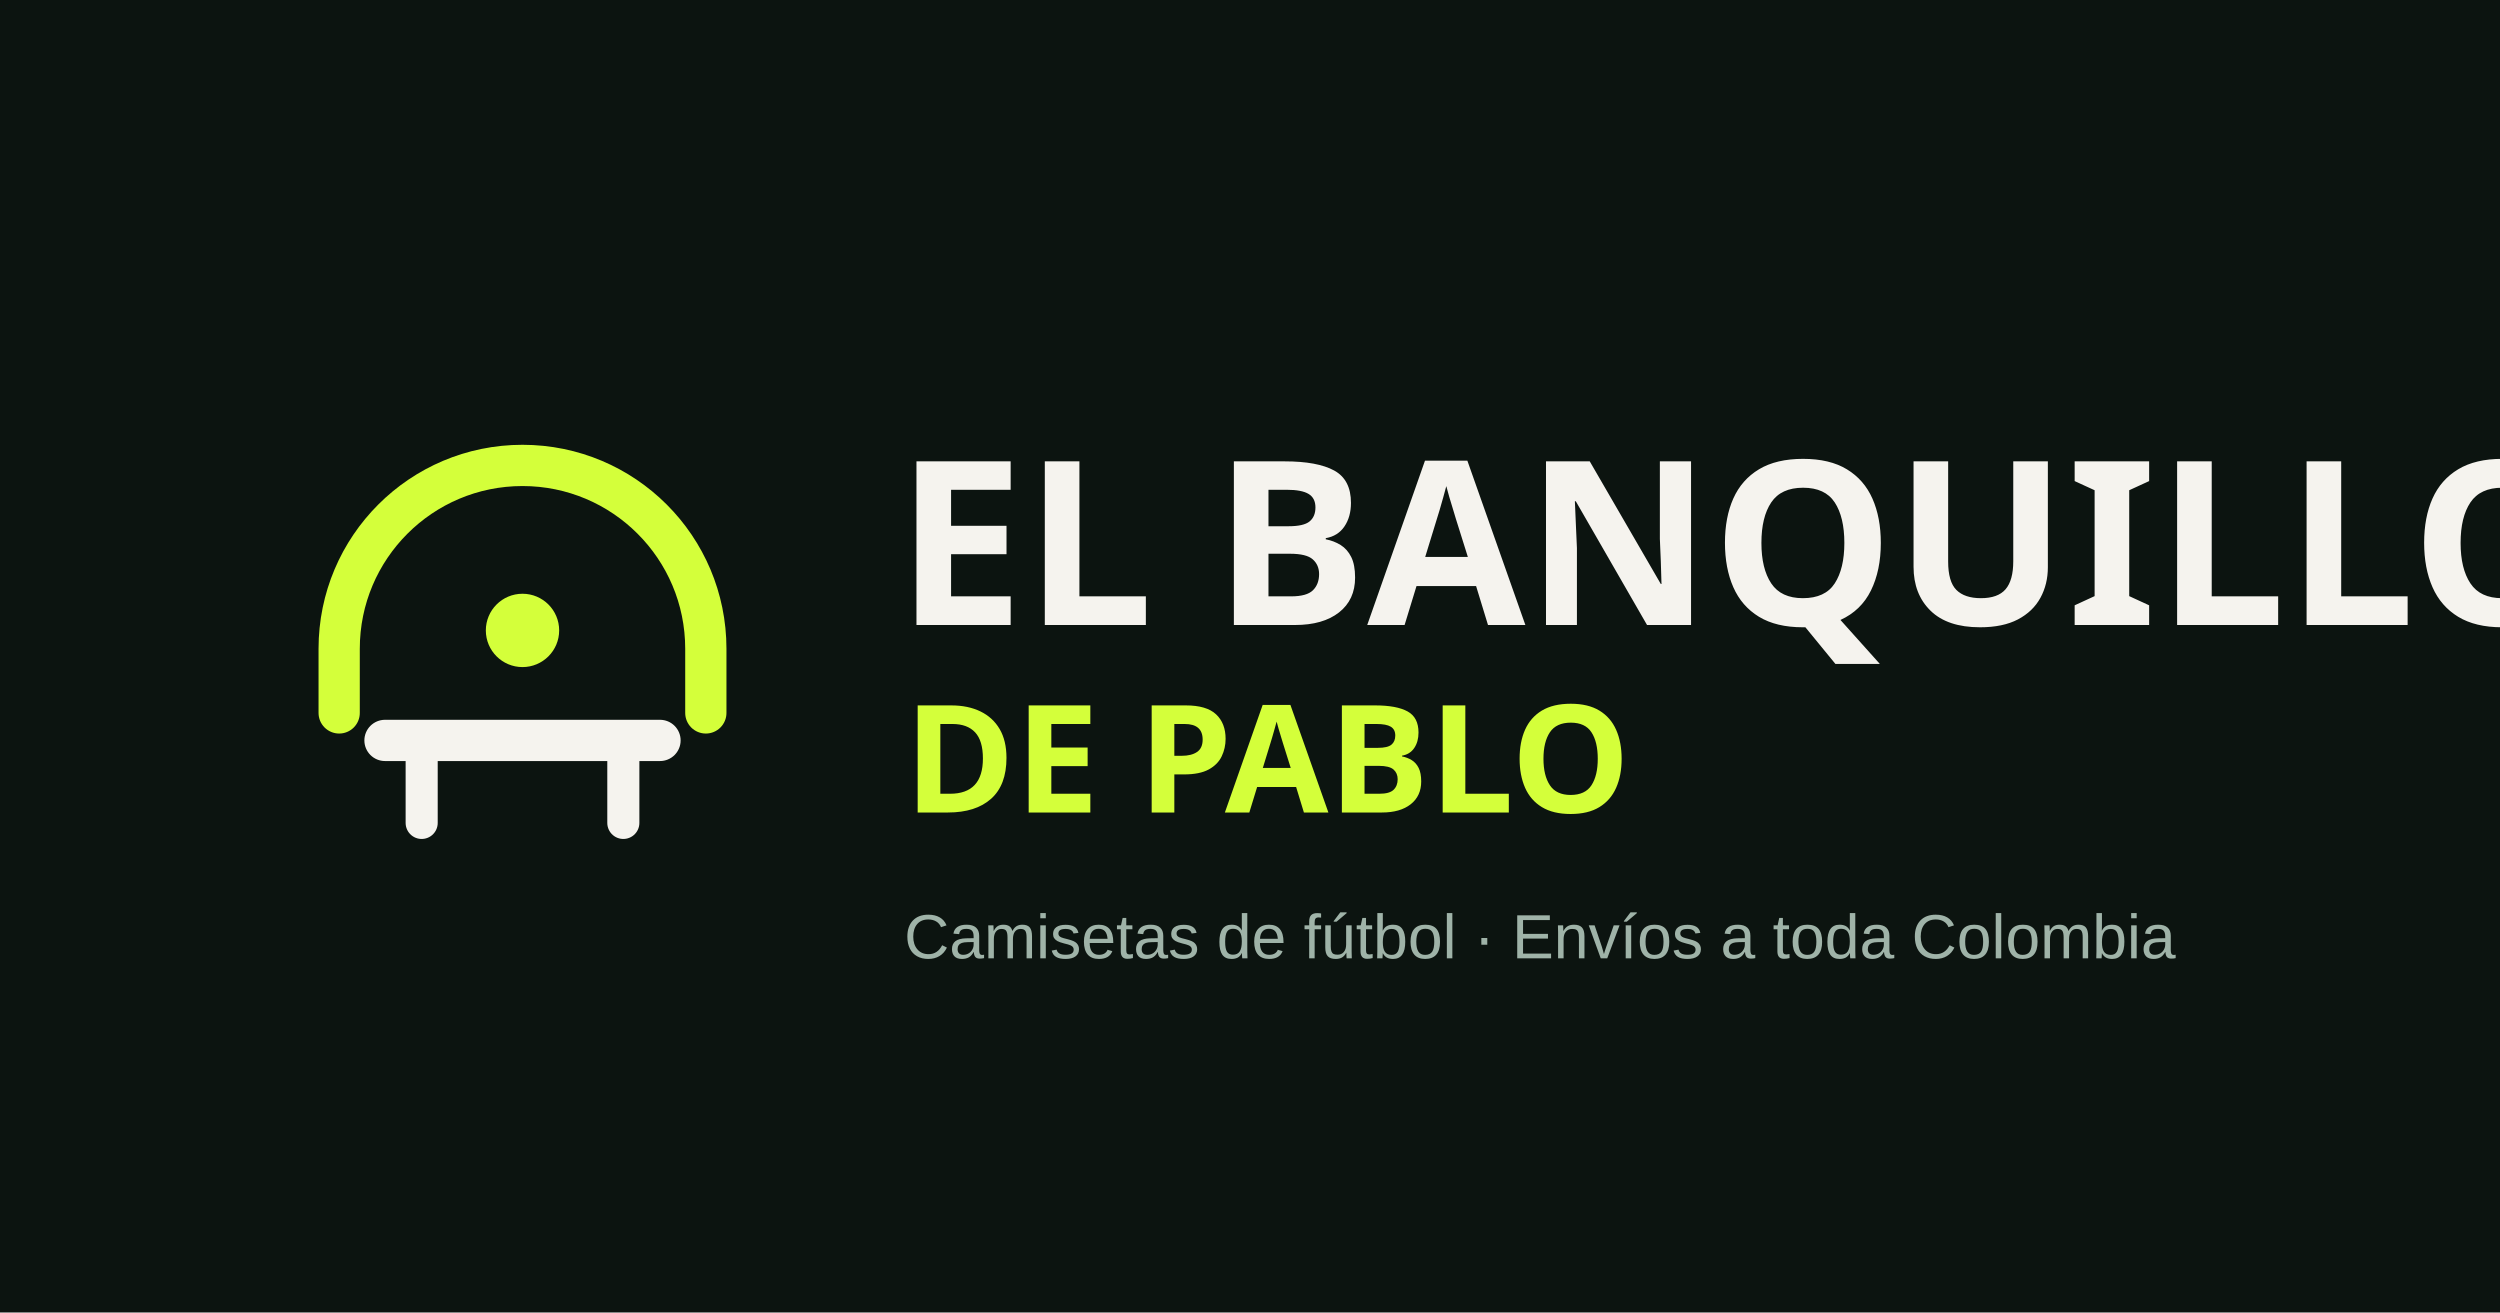
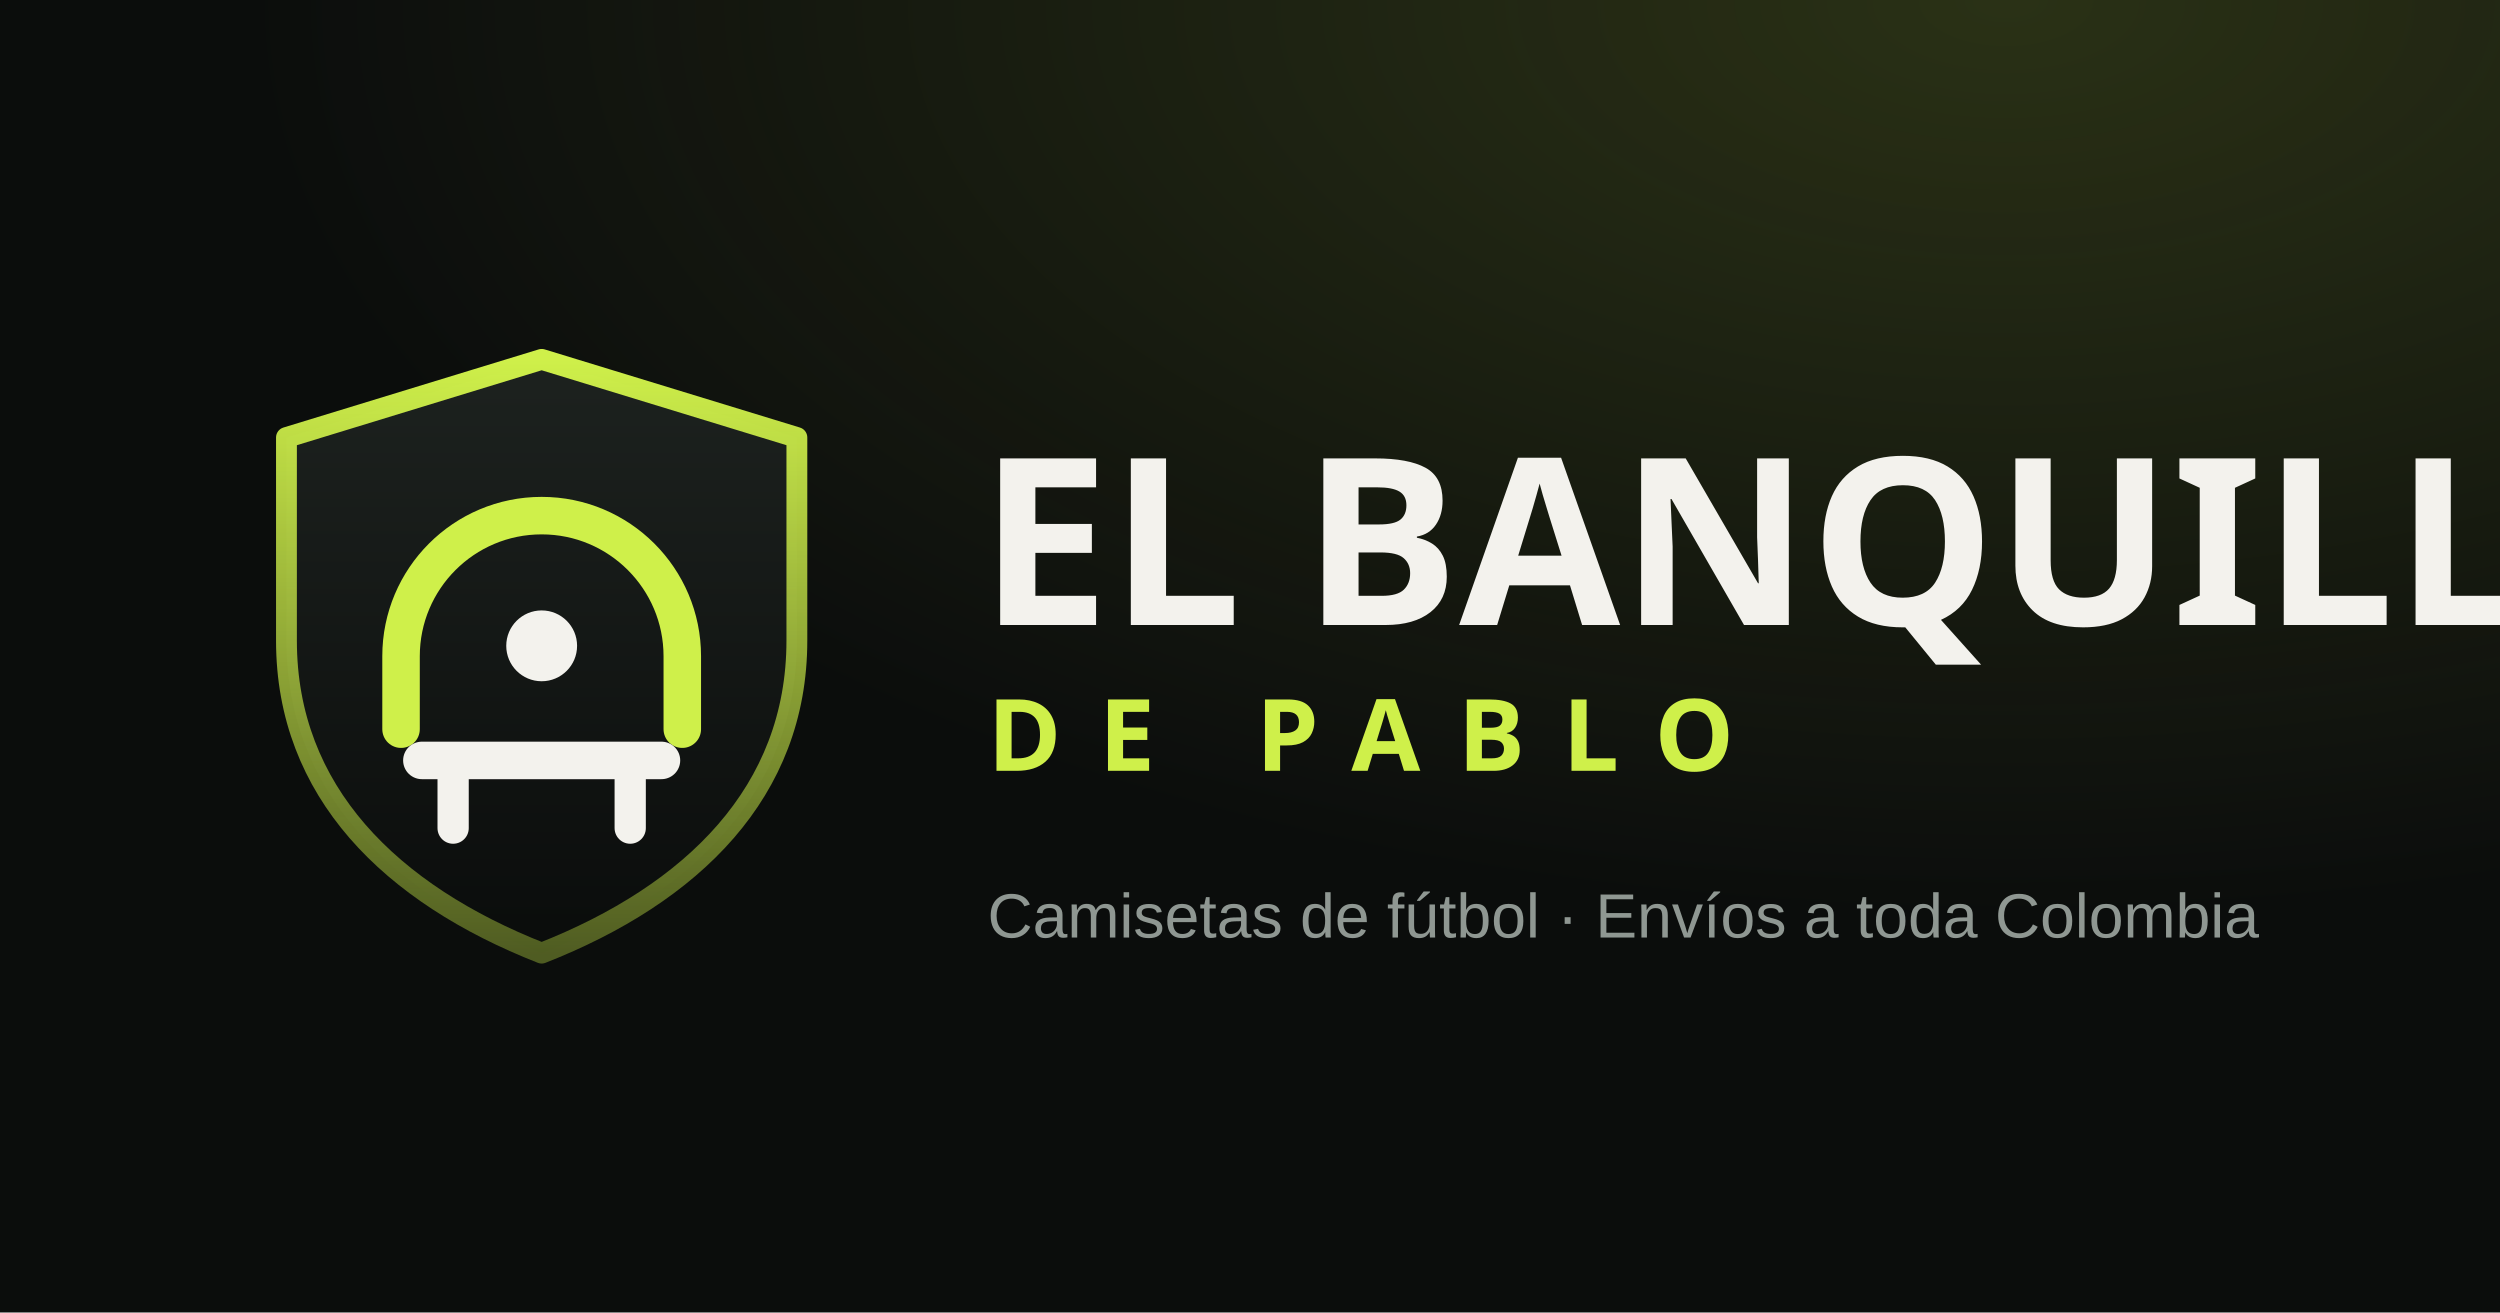
<svg xmlns="http://www.w3.org/2000/svg" viewBox="0 0 1200 630">
-   <rect width="1200" height="630" fill="#0c1410" />
-   <g transform="translate(110 175) scale(4.4)">
-     <path d="M12 38V31a20 20 0 0 1 40 0v7" fill="none" stroke="#d4ff3a" stroke-width="4.5" stroke-linecap="round" />
-     <path d="M17 41h30" stroke="#f5f3ee" stroke-width="4.5" stroke-linecap="round" />
-     <path d="M21 41v9M43 41v9" stroke="#f5f3ee" stroke-width="3.5" stroke-linecap="round" />
-     <circle cx="32" cy="29" r="4" fill="#d4ff3a" />
+   <defs>
+     <linearGradient id="f" x1="0" y1="0" x2="0" y2="1">
+       <stop offset="0" stop-color="#1d221f" />
+       <stop offset="1" stop-color="#0a0c0b" />
+     </linearGradient>
+     <linearGradient id="e" x1="0" y1="0" x2="0" y2="1">
+       <stop offset="0" stop-color="#cff04a" />
+       <stop offset="1" stop-color="#cff04a" stop-opacity=".35" />
+     </linearGradient>
+     <radialGradient id="g" cx=".8" cy="0" r=".7">
+       <stop offset="0" stop-color="#cff04a" stop-opacity=".16" />
+       <stop offset="1" stop-color="#cff04a" stop-opacity="0" />
+     </radialGradient>
+   </defs>
+   <rect width="1200" height="630" fill="#0b0d0c" />
+   <rect width="1200" height="630" fill="url(#g)" />
+   <g transform="translate(100 155) scale(5)">
+     <path d="M32 3.5 56.5 11v19.5C56.5 45 46.5 54.8 32 60.5 17.5 54.8 7.5 45 7.5 30.5V11Z" fill="url(#f)" stroke="url(#e)" stroke-width="2" stroke-linejoin="round" />
+     <path d="M18.5 39v-7a13.5 13.5 0 0 1 27 0v7" fill="none" stroke="#cff04a" stroke-width="3.6" stroke-linecap="round" />
+     <path d="M20.5 42h23" stroke="#f3f2ed" stroke-width="3.6" stroke-linecap="round" />
+     <path d="M23.5 42v6.5M40.5 42v6.5" stroke="#f3f2ed" stroke-width="3" stroke-linecap="round" />
+     <circle cx="32" cy="31" r="3.4" fill="#f3f2ed" />
  </g>
-   <text x="430" y="300" font-family="Impact, 'Big Shoulders Display', sans-serif" font-weight="900" font-size="110" fill="#f5f3ee">EL BANQUILLO</text>
-   <text x="434" y="390" font-family="Impact, 'Big Shoulders Display', sans-serif" font-weight="800" font-size="72" fill="#d4ff3a">DE PABLO</text>
-   <text x="434" y="460" font-family="Arial, sans-serif" font-size="30" fill="#9fb3a8">Camisetas de fútbol · Envíos a toda Colombia</text>
+   <text x="470" y="300" font-family="Impact, 'Big Shoulders Display', sans-serif" font-weight="900" font-size="112" fill="#f3f2ed">EL BANQUILLO</text>
+   <text x="474" y="370" font-family="Impact, 'Big Shoulders Display', sans-serif" font-weight="800" font-size="48" fill="#cff04a" letter-spacing="18">DE PABLO</text>
+   <text x="474" y="450" font-family="Arial, sans-serif" font-size="30" fill="#8f9792">Camisetas de fútbol · Envíos a toda Colombia</text>
</svg>
